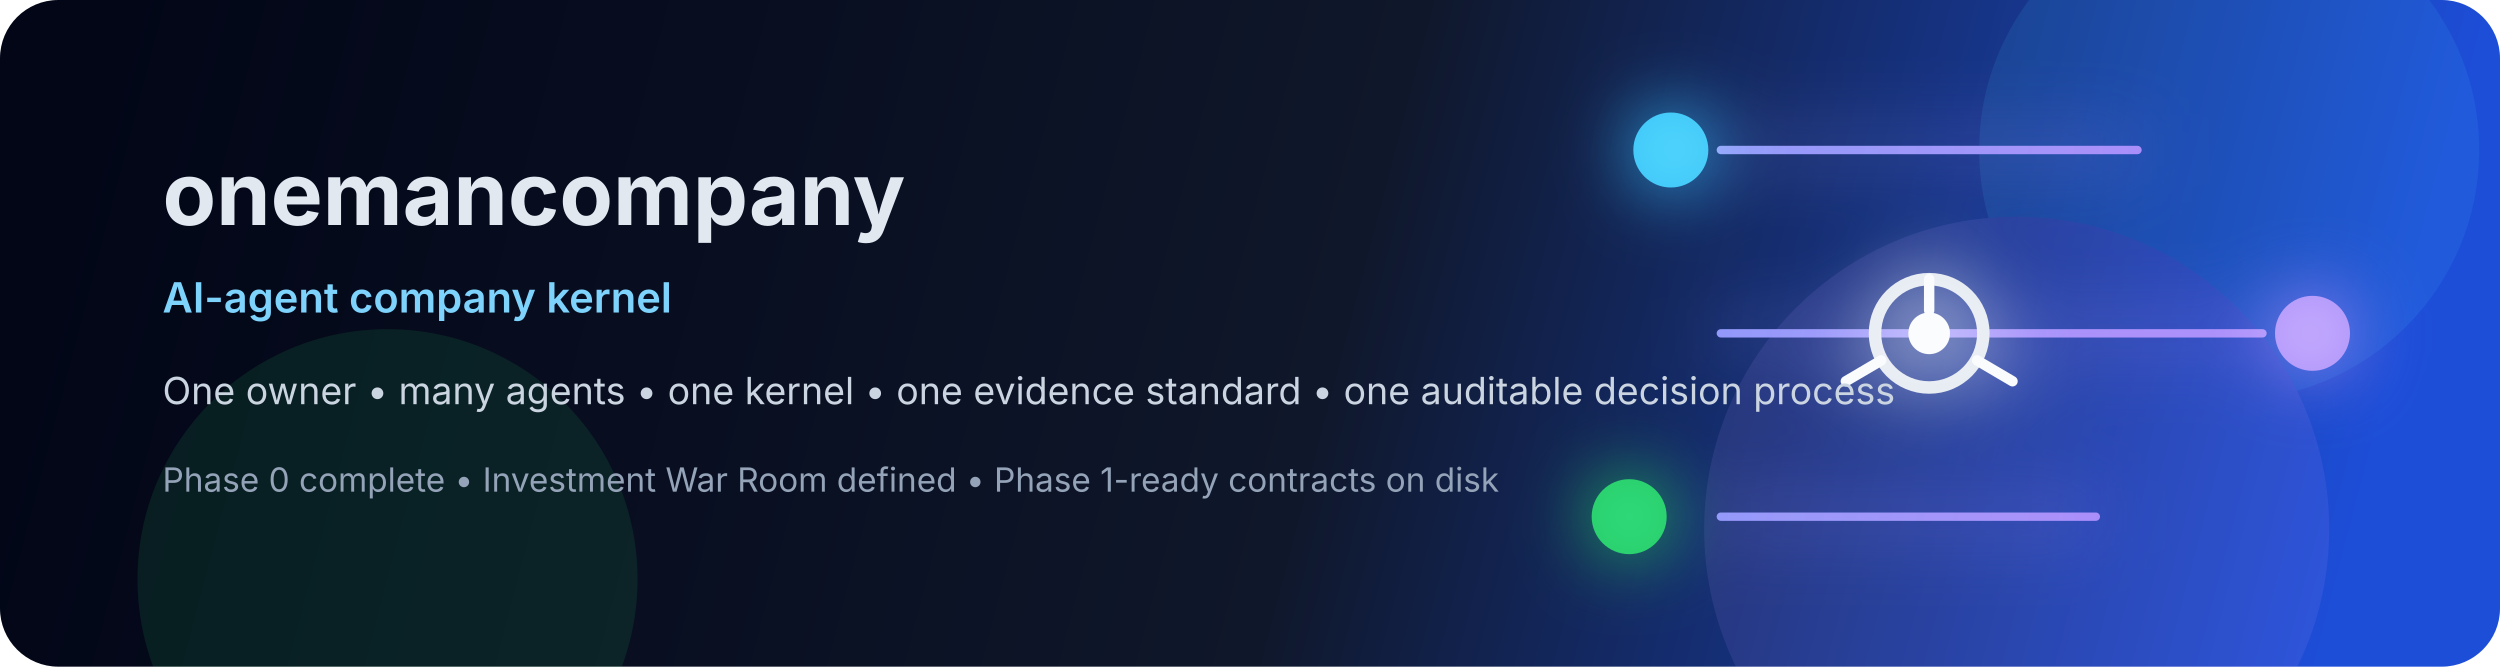
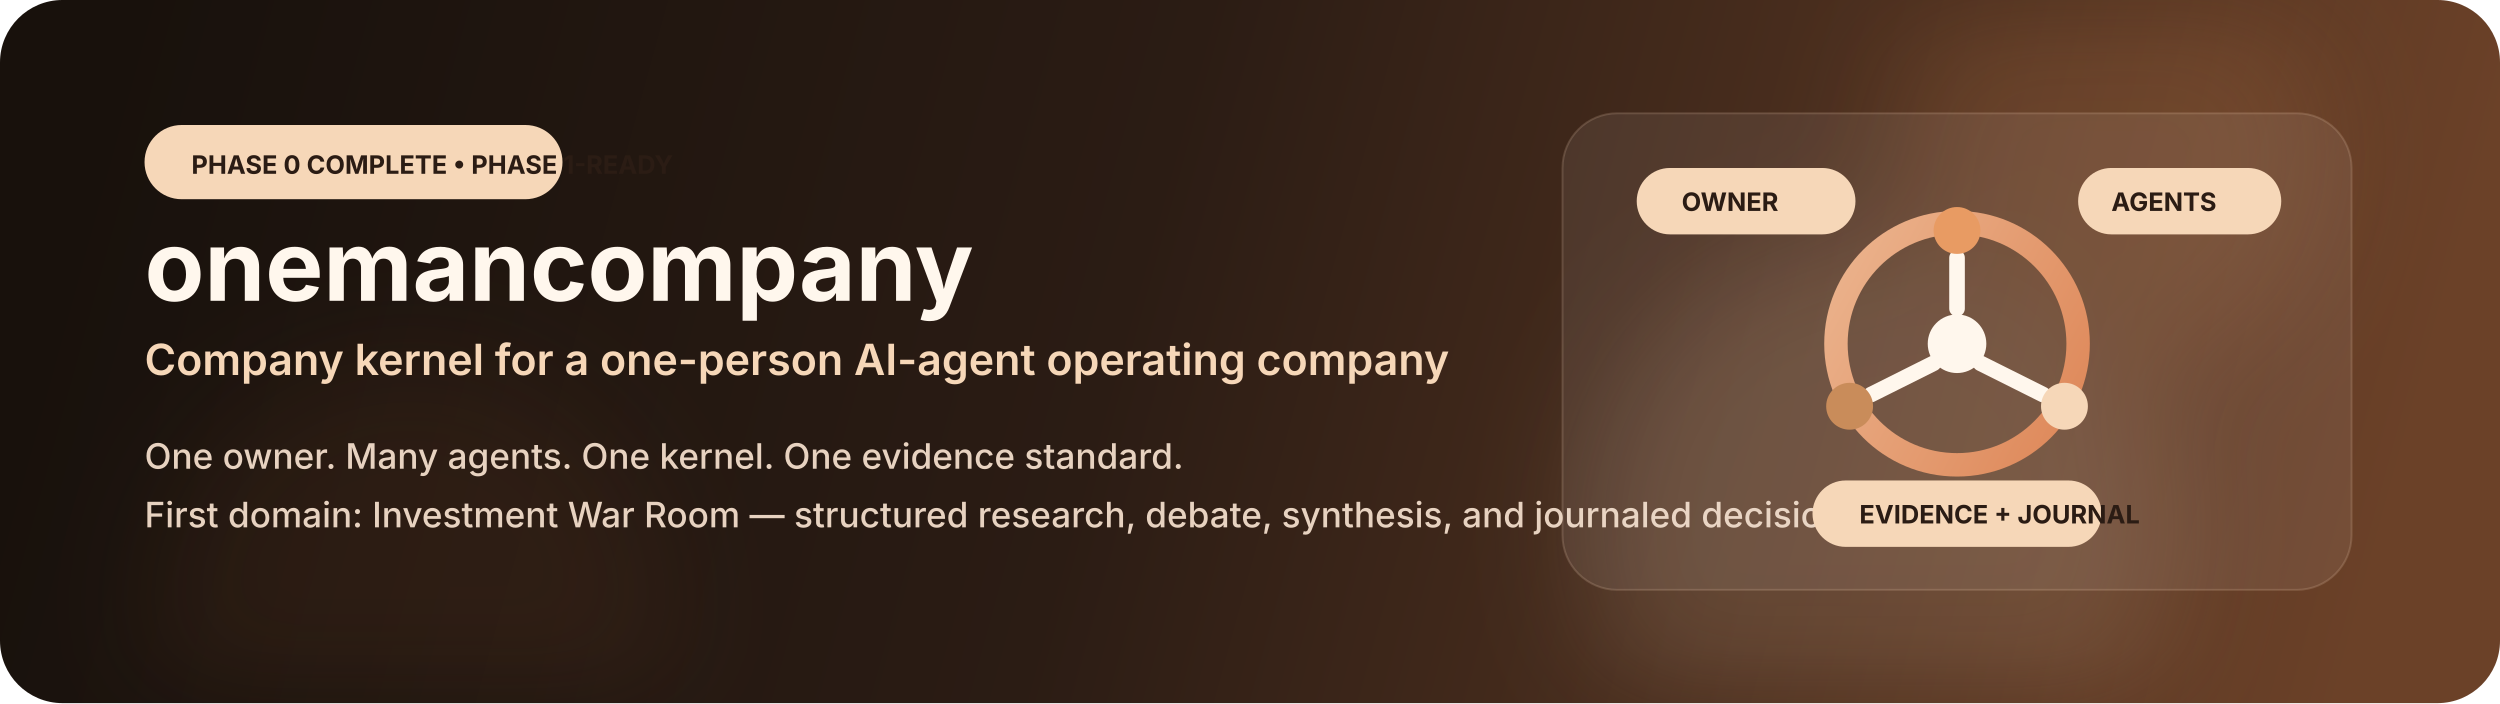
- <svg xmlns="http://www.w3.org/2000/svg" width="1200" height="320" viewBox="0 0 1200 320" fill="none">
+ <svg xmlns="http://www.w3.org/2000/svg" width="1280" height="360" viewBox="0 0 1280 360" fill="none">
  <defs>
-     <linearGradient id="bg" x1="50" y1="20" x2="1120" y2="300" gradientUnits="userSpaceOnUse">
-       <stop stop-color="#020617" />
-       <stop offset="0.55" stop-color="#0F172A" />
-       <stop offset="1" stop-color="#1D4ED8" />
+     <linearGradient id="bg" x1="60" y1="18" x2="1206" y2="332" gradientUnits="userSpaceOnUse">
+       <stop stop-color="#18110C" />
+       <stop offset="0.45" stop-color="#2B1C14" />
+       <stop offset="1" stop-color="#6B4128" />
    </linearGradient>
-     <linearGradient id="line" x1="140" y1="76" x2="1000" y2="250" gradientUnits="userSpaceOnUse">
-       <stop stop-color="#38BDF8" />
-       <stop offset="1" stop-color="#A78BFA" />
+     <linearGradient id="glow" x1="815" y1="82" x2="1120" y2="250" gradientUnits="userSpaceOnUse">
+       <stop stop-color="#F6D7B8" />
+       <stop offset="1" stop-color="#D97745" />
    </linearGradient>
-     <filter id="glow" x="0" y="0" width="1200" height="320" filterUnits="userSpaceOnUse" color-interpolation-filters="sRGB">
-       <feGaussianBlur stdDeviation="18" result="blur" />
-       <feBlend in="SourceGraphic" in2="blur" mode="screen" />
+     <filter id="soft" x="0" y="0" width="1280" height="360" filterUnits="userSpaceOnUse" color-interpolation-filters="sRGB">
+       <feGaussianBlur stdDeviation="30" />
    </filter>
+     <style>
+       .title { font: 700 50px Inter, Segoe UI, Arial, sans-serif; fill: #FFF7ED; }
+       .subtitle { font: 600 22px Inter, Segoe UI, Arial, sans-serif; fill: #F6D7B8; }
+       .body { font: 500 18px Inter, Segoe UI, Arial, sans-serif; fill: #E7D2C0; }
+       .chip { font: 700 13px Inter, Segoe UI, Arial, sans-serif; fill: #2B1C14; }
+     </style>
  </defs>
-   <rect width="1200" height="320" rx="28" fill="url(#bg)" />
-   <g opacity="0.12">
-     <circle cx="1070" cy="72" r="120" fill="#38BDF8" />
-     <circle cx="968" cy="254" r="150" fill="#A78BFA" />
-     <circle cx="186" cy="278" r="120" fill="#22C55E" />
-   </g>
-   <g filter="url(#glow)">
-     <path d="M826 72H1026" stroke="url(#line)" stroke-width="4" stroke-linecap="round" />
-     <path d="M826 160H1086" stroke="url(#line)" stroke-width="4" stroke-linecap="round" />
-     <path d="M826 248H1006" stroke="url(#line)" stroke-width="4" stroke-linecap="round" />
-     <circle cx="802" cy="72" r="18" fill="#38BDF8" />
-     <circle cx="1110" cy="160" r="18" fill="#A78BFA" />
-     <circle cx="782" cy="248" r="18" fill="#22C55E" />
-     <circle cx="926" cy="160" r="26" stroke="#E2E8F0" stroke-width="6" />
-     <circle cx="926" cy="160" r="10" fill="#F8FAFC" />
-     <path d="M926 134V149" stroke="#F8FAFC" stroke-width="5" stroke-linecap="round" />
-     <path d="M903 173L886 183" stroke="#F8FAFC" stroke-width="5" stroke-linecap="round" />
-     <path d="M949 173L966 183" stroke="#F8FAFC" stroke-width="5" stroke-linecap="round" />
+   <rect width="1280" height="360" rx="32" fill="url(#bg)" />
+   <g opacity="0.14" filter="url(#soft)">
+     <circle cx="1078" cy="80" r="110" fill="#E89B63" />
+     <circle cx="962" cy="270" r="150" fill="#F6D7B8" />
+     <circle cx="210" cy="314" r="130" fill="#7C4A2D" />
  </g>
  <g>
-     <text x="78" y="108" fill="#E2E8F0" font-family="Inter,Segoe UI,Arial,sans-serif" font-size="42" font-weight="700">onemancompany</text>
-     <text x="78" y="150" fill="#7DD3FC" font-family="Inter,Segoe UI,Arial,sans-serif" font-size="20" font-weight="600">AI-agent company kernel</text>
-     <text x="78" y="194" fill="#CBD5E1" font-family="Inter,Segoe UI,Arial,sans-serif" font-size="18">One owner • many agents • one kernel • one evidence standard • one auditable decision process</text>
-     <text x="78" y="236" fill="#94A3B8" font-family="Inter,Segoe UI,Arial,sans-serif" font-size="16">Phase 0 complete • Investment War Room defined • Phase 1-ready contracts on disk</text>
+     <rect x="74" y="64" width="214" height="38" rx="19" fill="#F6D7B8" />
+     <text x="98" y="89" class="chip">PHASE 0 COMPLETE • PHASE 1-READY</text>
+     <text x="74" y="154" class="title">onemancompany</text>
+     <text x="74" y="192" class="subtitle">Company kernel for a one-person AI-agent operating company</text>
+     <text x="74" y="240" class="body">One owner. Many agents. One kernel. One evidence standard.</text>
+     <text x="74" y="270" class="body">First domain: Investment War Room — structured research, debate, synthesis, and journaled decisions.</text>
+   </g>
+   <g>
+     <rect x="800" y="58" width="404" height="244" rx="28" fill="#FFF7ED" fill-opacity="0.08" stroke="#F6D7B8" stroke-opacity="0.18" />
+     <circle cx="1002" cy="176" r="62" stroke="url(#glow)" stroke-width="12" />
+     <circle cx="1002" cy="176" r="15" fill="#FFF7ED" />
+     <path d="M1002 132V158" stroke="#FFF7ED" stroke-width="8" stroke-linecap="round" />
+     <path d="M990 186L958 202" stroke="#FFF7ED" stroke-width="8" stroke-linecap="round" />
+     <path d="M1014 186L1046 202" stroke="#FFF7ED" stroke-width="8" stroke-linecap="round" />
+     <circle cx="1002" cy="118" r="12" fill="#E89B63" />
+     <circle cx="1057" cy="208" r="12" fill="#F6D7B8" />
+     <circle cx="947" cy="208" r="12" fill="#C98C5A" />
+     <rect x="838" y="86" width="112" height="34" rx="17" fill="#F6D7B8" />
+     <text x="861" y="108" class="chip">OWNER</text>
+     <rect x="1064" y="86" width="104" height="34" rx="17" fill="#F6D7B8" />
+     <text x="1081" y="108" class="chip">AGENTS</text>
+     <rect x="928" y="246" width="148" height="34" rx="17" fill="#F6D7B8" />
+     <text x="952" y="268" class="chip">EVIDENCE + JOURNAL</text>
  </g>
</svg>
